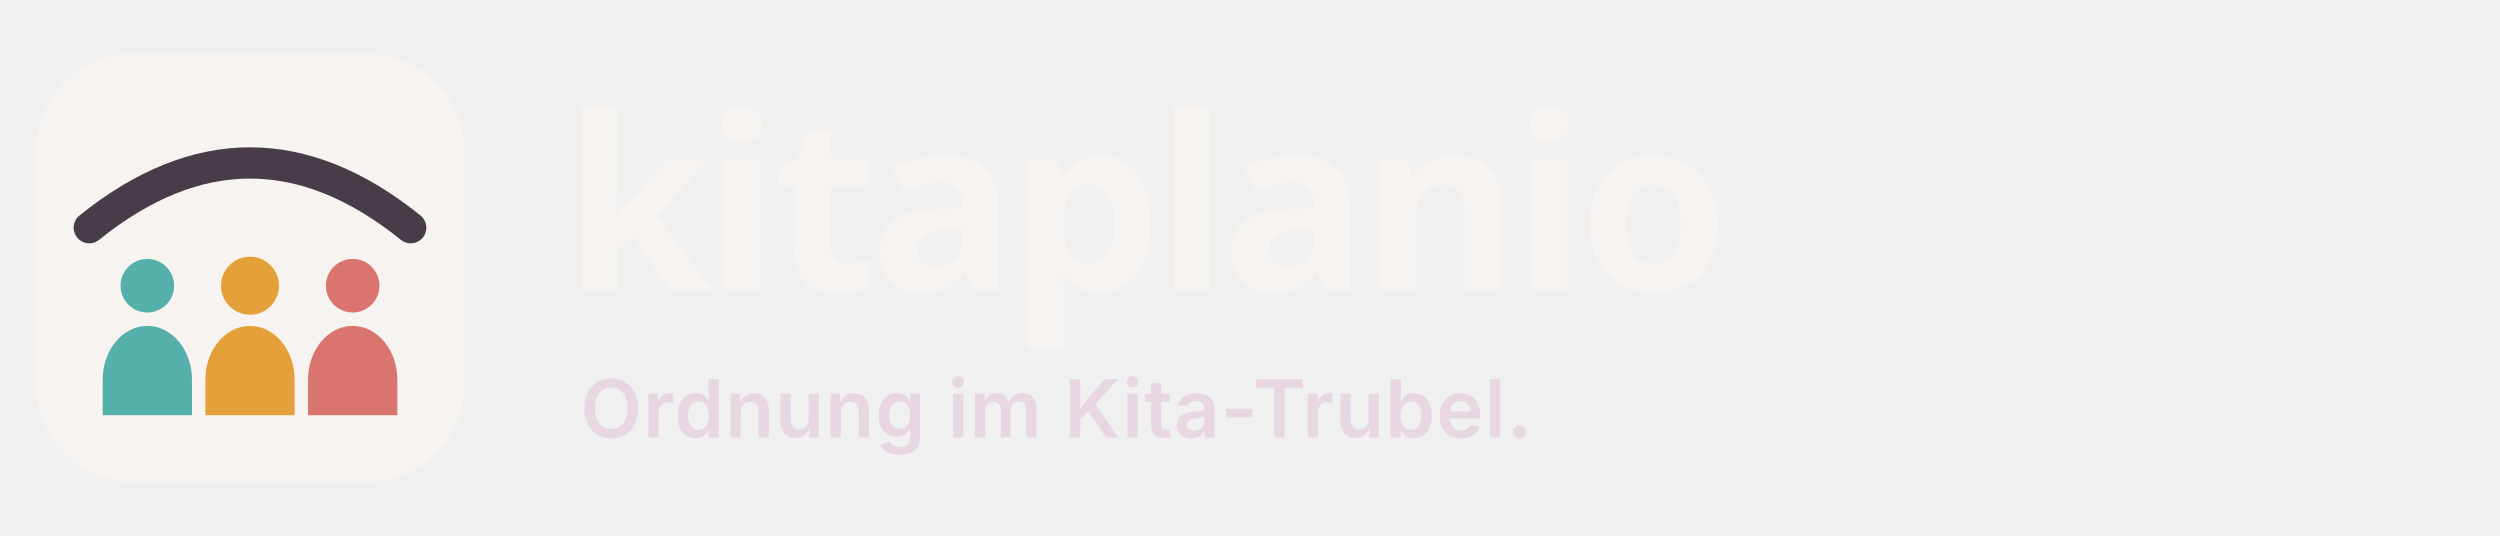
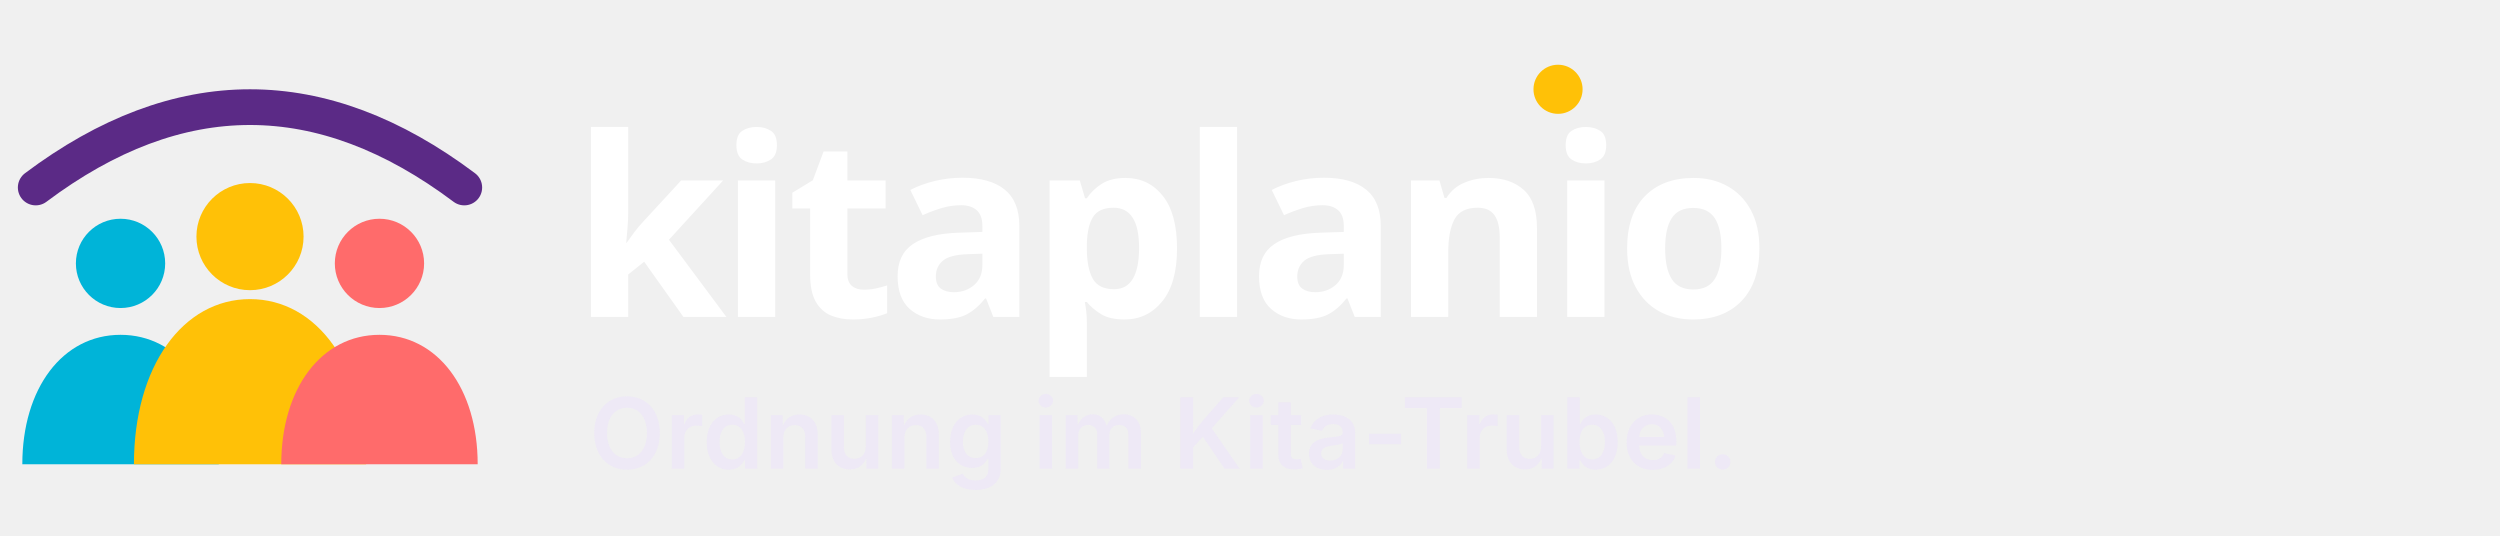
<svg xmlns="http://www.w3.org/2000/svg" viewBox="0 0 560 120" role="img" aria-labelledby="title">
-   <rect x="8" y="12" width="96" height="96" rx="22" fill="#F6F3F0" />
-   <g transform="translate(8 12)">
-     <path d="M12 39Q48 10 84 39" fill="none" stroke="#493C49" stroke-width="7" stroke-linecap="round" />
-     <circle cx="25" cy="52" r="6" fill="#55AFAA" />
-     <circle cx="48" cy="52" r="6.5" fill="#E4A13A" />
-     <circle cx="71" cy="52" r="6" fill="#DA746E" />
-     <path d="M15 81v-8c0-6.6 4.5-12 10-12s10 5.4 10 12v8Z" fill="#55AFAA" />
-     <path d="M38 81v-8c0-6.6 4.5-12 10-12s10 5.4 10 12v8Z" fill="#E4A13A" />
-     <path d="M61 81v-8c0-6.6 4.5-12 10-12s10 5.4 10 12v8Z" fill="#DA746E" />
+   <g id="team">
+     <path d="M8 42Q56 6 104 42" fill="none" stroke="#5B2A86" stroke-width="8" stroke-linecap="round" />
+     <circle cx="27" cy="59" r="10" fill="#00B4D8" />
+     <circle cx="56" cy="53" r="12" fill="#FFC107" />
+     <circle cx="85" cy="59" r="10" fill="#FF6B6B" />
+     <path d="M5 104c0-17 9-29 22-29s22 12 22 29H5Z" fill="#00B4D8" />
+     <path d="M30 104c0-22 11-37 26-37s26 15 26 37H30Z" fill="#FFC107" />
+     <path d="M63 104c0-17 9-29 22-29s22 12 22 29H63Z" fill="#FF6B6B" />
  </g>
-   <text x="126" y="65" font-family="Nunito Sans, sans-serif" font-size="54" font-weight="900" letter-spacing="-1.5" fill="#F6F3F0">kitaplanio</text>
-   <text x="130" y="98" font-family="Inter, sans-serif" font-size="18" font-weight="600" letter-spacing=".2" fill="#E8D7E2">Ordnung im Kita-Trubel.</text>
+   <text x="128" y="71" font-family="Nunito Sans, sans-serif" font-size="56" font-weight="900" letter-spacing="-1.8" fill="#FFFFFF">kitaplanio</text>
+   <circle cx="349" cy="20" r="5.5" fill="#FFC107" />
+   <text x="132" y="105" font-family="Inter, sans-serif" font-size="22" font-weight="600" letter-spacing=".1" fill="#EDE6F8" opacity=".72">Ordnung im Kita-Trubel.</text>
</svg>
